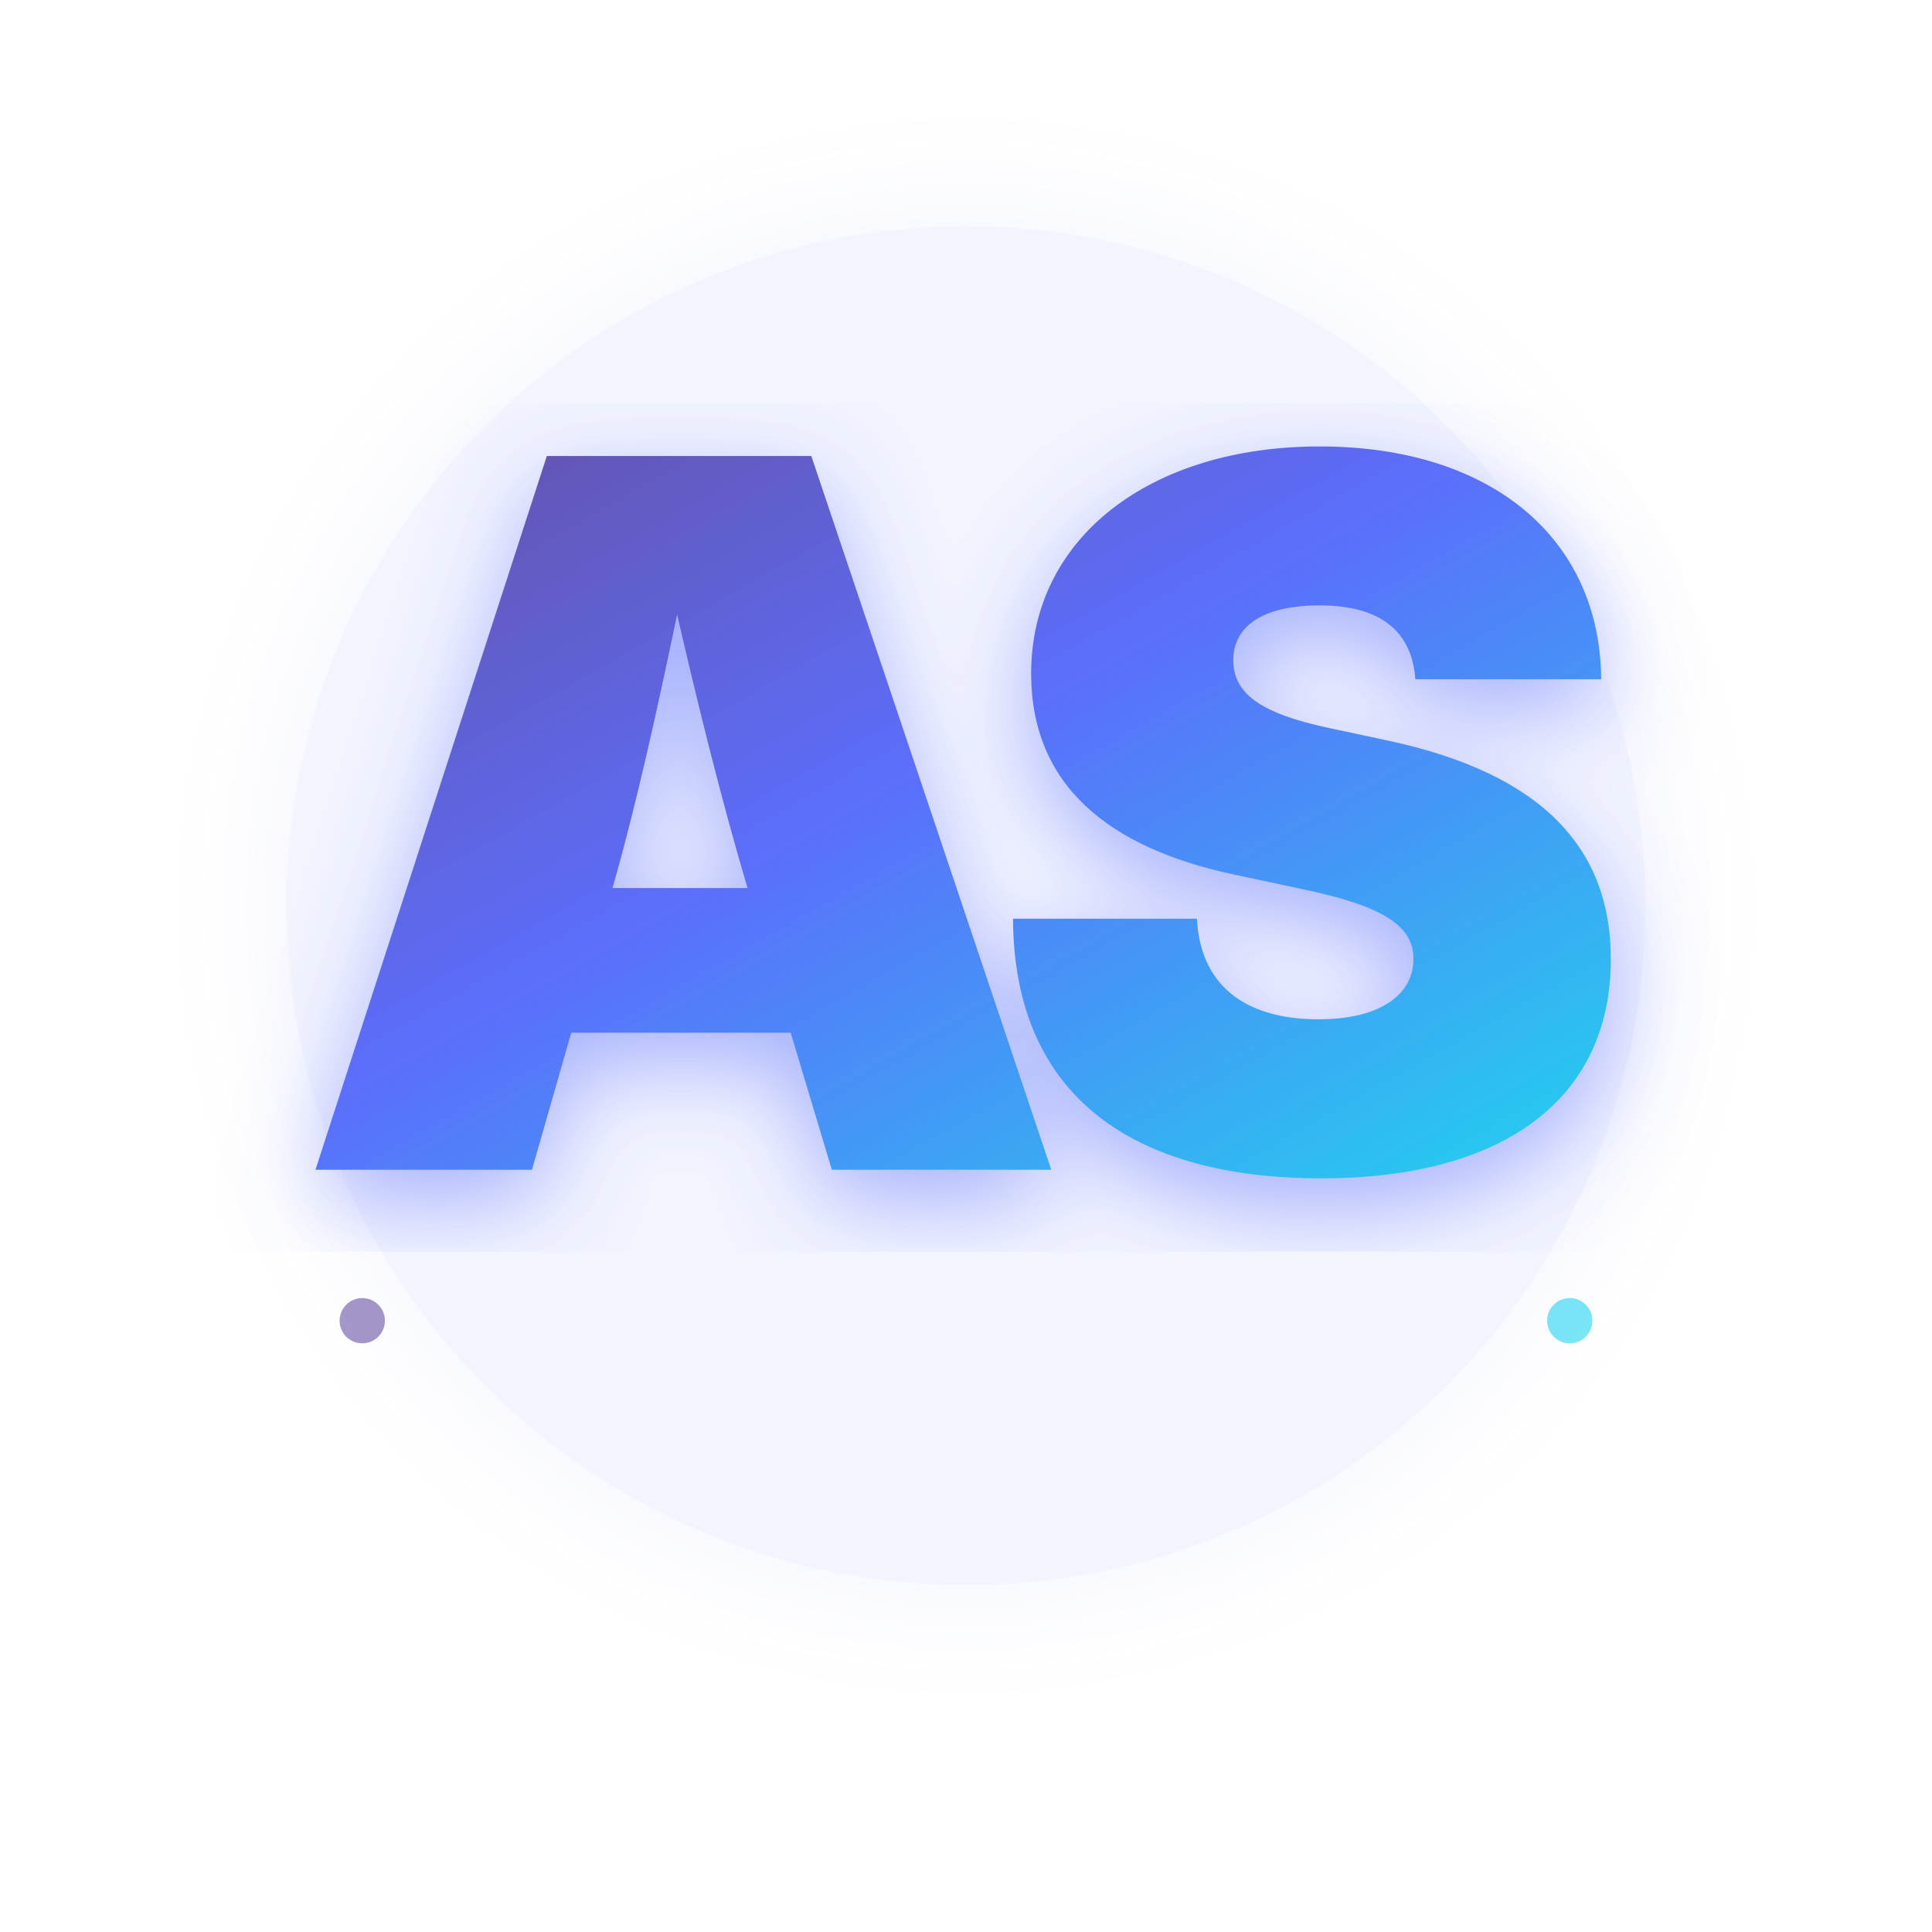
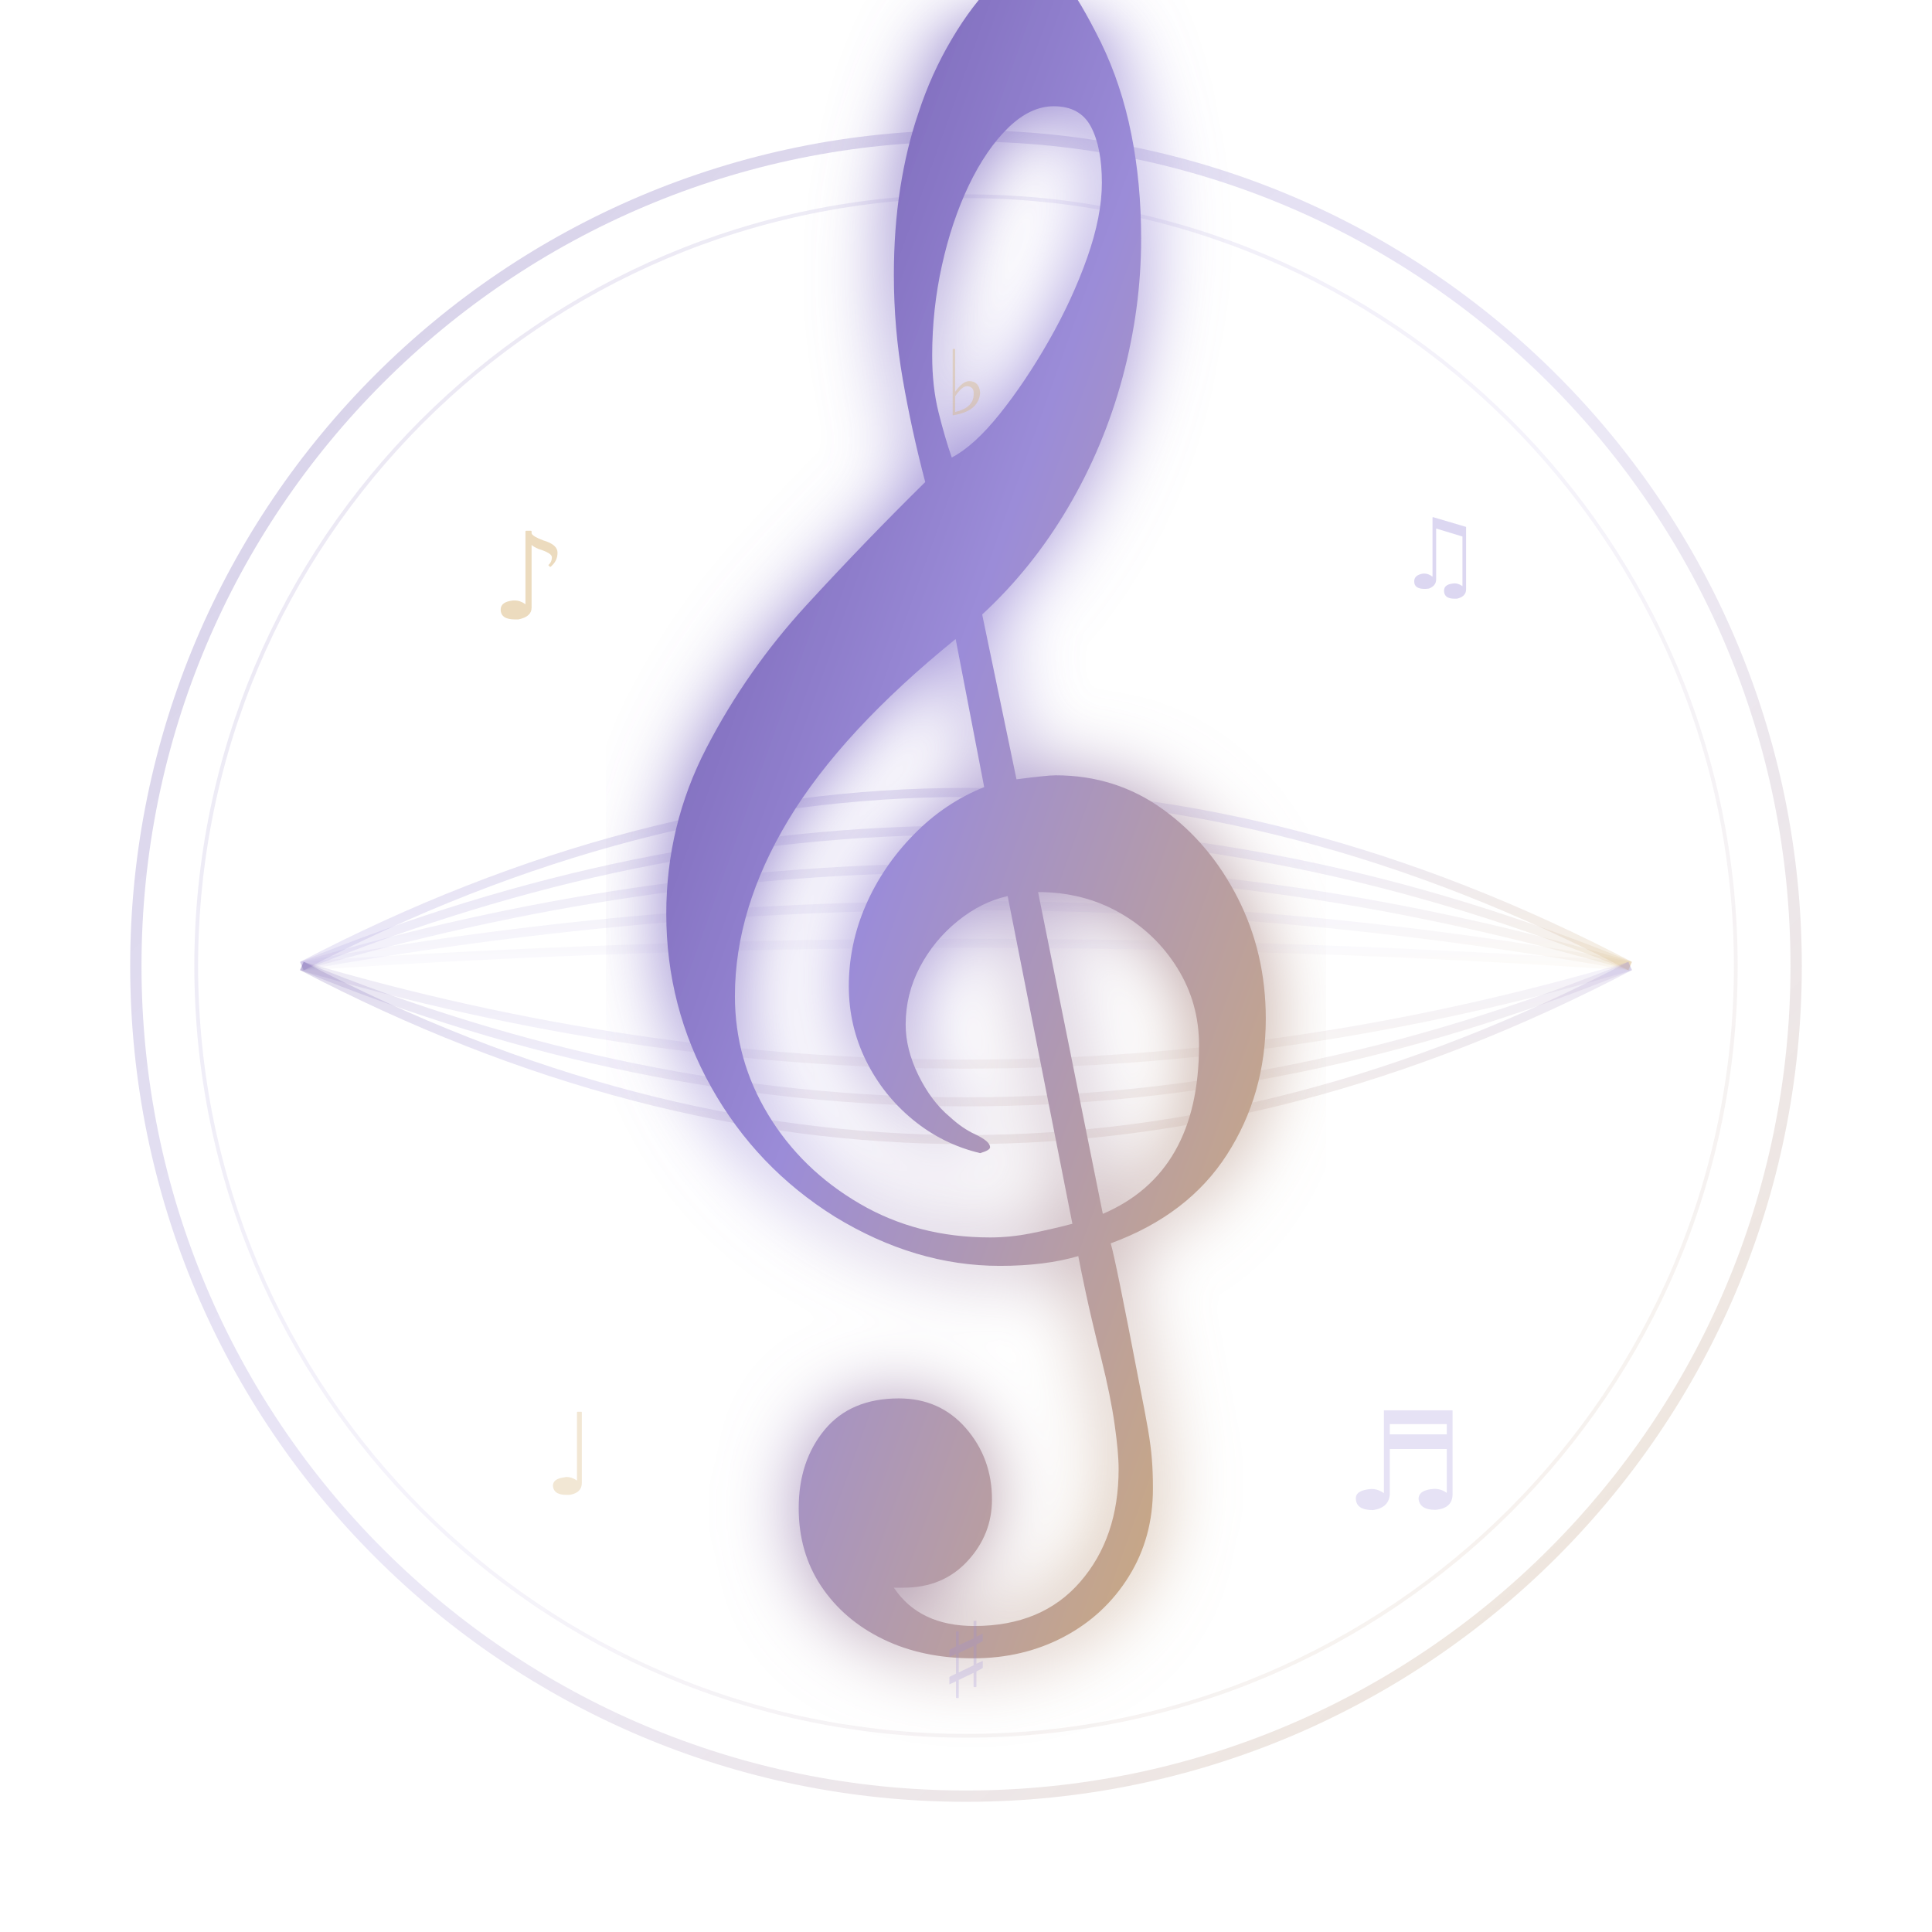
<svg xmlns="http://www.w3.org/2000/svg" width="256" height="256" viewBox="0 0 256 256" fill="none">
  <defs>
-     <linearGradient id="main" x1="0%" y1="0%" x2="100%" y2="100%">
+     <linearGradient id="suite" x1="0%" y1="0%" x2="100%" y2="100%">
      <stop offset="0%" stop-color="#6750a4" />
-       <stop offset="45%" stop-color="#5b6efb" />
-       <stop offset="100%" stop-color="#22d3ee" />
+       <stop offset="45%" stop-color="#9b8cd8" />
+       <stop offset="100%" stop-color="#d4af6e" />
    </linearGradient>
-     <filter id="glow">
-       <feGaussianBlur stdDeviation="8" result="blur" />
+     <filter id="softGlow">
+       <feGaussianBlur stdDeviation="5" result="blur" />
      <feMerge>
        <feMergeNode in="blur" />
        <feMergeNode in="SourceGraphic" />
      </feMerge>
    </filter>
-     <filter id="shadow">
-       <feDropShadow dx="0" dy="4" stdDeviation="6" flood-color="#5b6efb" flood-opacity="0.5" />
-     </filter>
-     <linearGradient id="accent" x1="0%" y1="0%" x2="100%" y2="0%">
-       <stop offset="0%" stop-color="#6750a4" stop-opacity="0" />
-       <stop offset="30%" stop-color="#5b6efb" />
-       <stop offset="70%" stop-color="#22d3ee" />
-       <stop offset="100%" stop-color="#22d3ee" stop-opacity="0" />
+     <linearGradient id="ring" x1="0%" y1="0%" x2="100%" y2="100%">
+       <stop offset="0%" stop-color="#6750a4" stop-opacity="0.6" />
+       <stop offset="50%" stop-color="#9b8cd8" stop-opacity="0.4" />
+       <stop offset="100%" stop-color="#d4af6e" stop-opacity="0.6" />
    </linearGradient>
  </defs>
-   <circle cx="128" cy="120" r="90" fill="#5b6efb" opacity="0.08" filter="url(#glow)" />
-   <text x="128" y="155" text-anchor="middle" font-family="Inter,'SF Pro Display','Segoe UI',system-ui,sans-serif" font-size="130" font-weight="900" letter-spacing="-8" fill="url(#main)" filter="url(#shadow)">AS</text>
-   <line x1="48" y1="175" x2="208" y2="175" stroke="url(#accent)" stroke-width="2.5" stroke-linecap="round" />
-   <circle cx="48" cy="175" r="3" fill="#6750a4" opacity="0.6" />
-   <circle cx="208" cy="175" r="3" fill="#22d3ee" opacity="0.6" />
+   <circle cx="128" cy="128" r="110" stroke="url(#ring)" stroke-width="1.5" opacity="0.5" />
+   <circle cx="128" cy="128" r="102" stroke="url(#ring)" stroke-width="0.5" opacity="0.25" />
+   <path d="M 40 128 Q 128 82 216 128" stroke="url(#suite)" stroke-width="1.2" opacity="0.2" fill="none" />
+   <path d="M 40 128 Q 128 92 216 128" stroke="url(#suite)" stroke-width="1.2" opacity="0.16" fill="none" />
+   <path d="M 40 128 Q 128 102 216 128" stroke="url(#suite)" stroke-width="1.2" opacity="0.12" fill="none" />
+   <path d="M 40 128 Q 128 112 216 128" stroke="url(#suite)" stroke-width="1.2" opacity="0.08" fill="none" />
+   <path d="M 40 128 Q 128 122 216 128" stroke="url(#suite)" stroke-width="1.2" opacity="0.05" fill="none" />
+   <path d="M 40 128 Q 128 174 216 128" stroke="url(#suite)" stroke-width="1.2" opacity="0.2" fill="none" />
+   <path d="M 40 128 Q 128 164 216 128" stroke="url(#suite)" stroke-width="1.2" opacity="0.16" fill="none" />
+   <path d="M 40 128 Q 128 154 216 128" stroke="url(#suite)" stroke-width="1.2" opacity="0.12" fill="none" />
+   <text x="128" y="168" text-anchor="middle" font-family="Georgia, 'Times New Roman', 'Noto Music', serif" font-size="130" fill="url(#suite)" filter="url(#softGlow)">𝄞</text>
+   <text x="65" y="82" font-family="Georgia, serif" font-size="16" fill="#d4af6e" opacity="0.45">♪</text>
+   <text x="185" y="78" font-family="Georgia, serif" font-size="13" fill="#9b8cd8" opacity="0.35">♫</text>
+   <text x="72" y="198" font-family="Georgia, serif" font-size="15" fill="#d4af6e" opacity="0.3">♩</text>
+   <text x="178" y="200" font-family="Georgia, serif" font-size="18" fill="#9b8cd8" opacity="0.25">♬</text>
+   <text x="128" y="55" text-anchor="middle" font-family="Georgia, serif" font-size="12" fill="#d4af6e" opacity="0.35">♭</text>
+   <text x="128" y="225" text-anchor="middle" font-family="Georgia, serif" font-size="14" fill="#9b8cd8" opacity="0.25">♯</text>
</svg>
